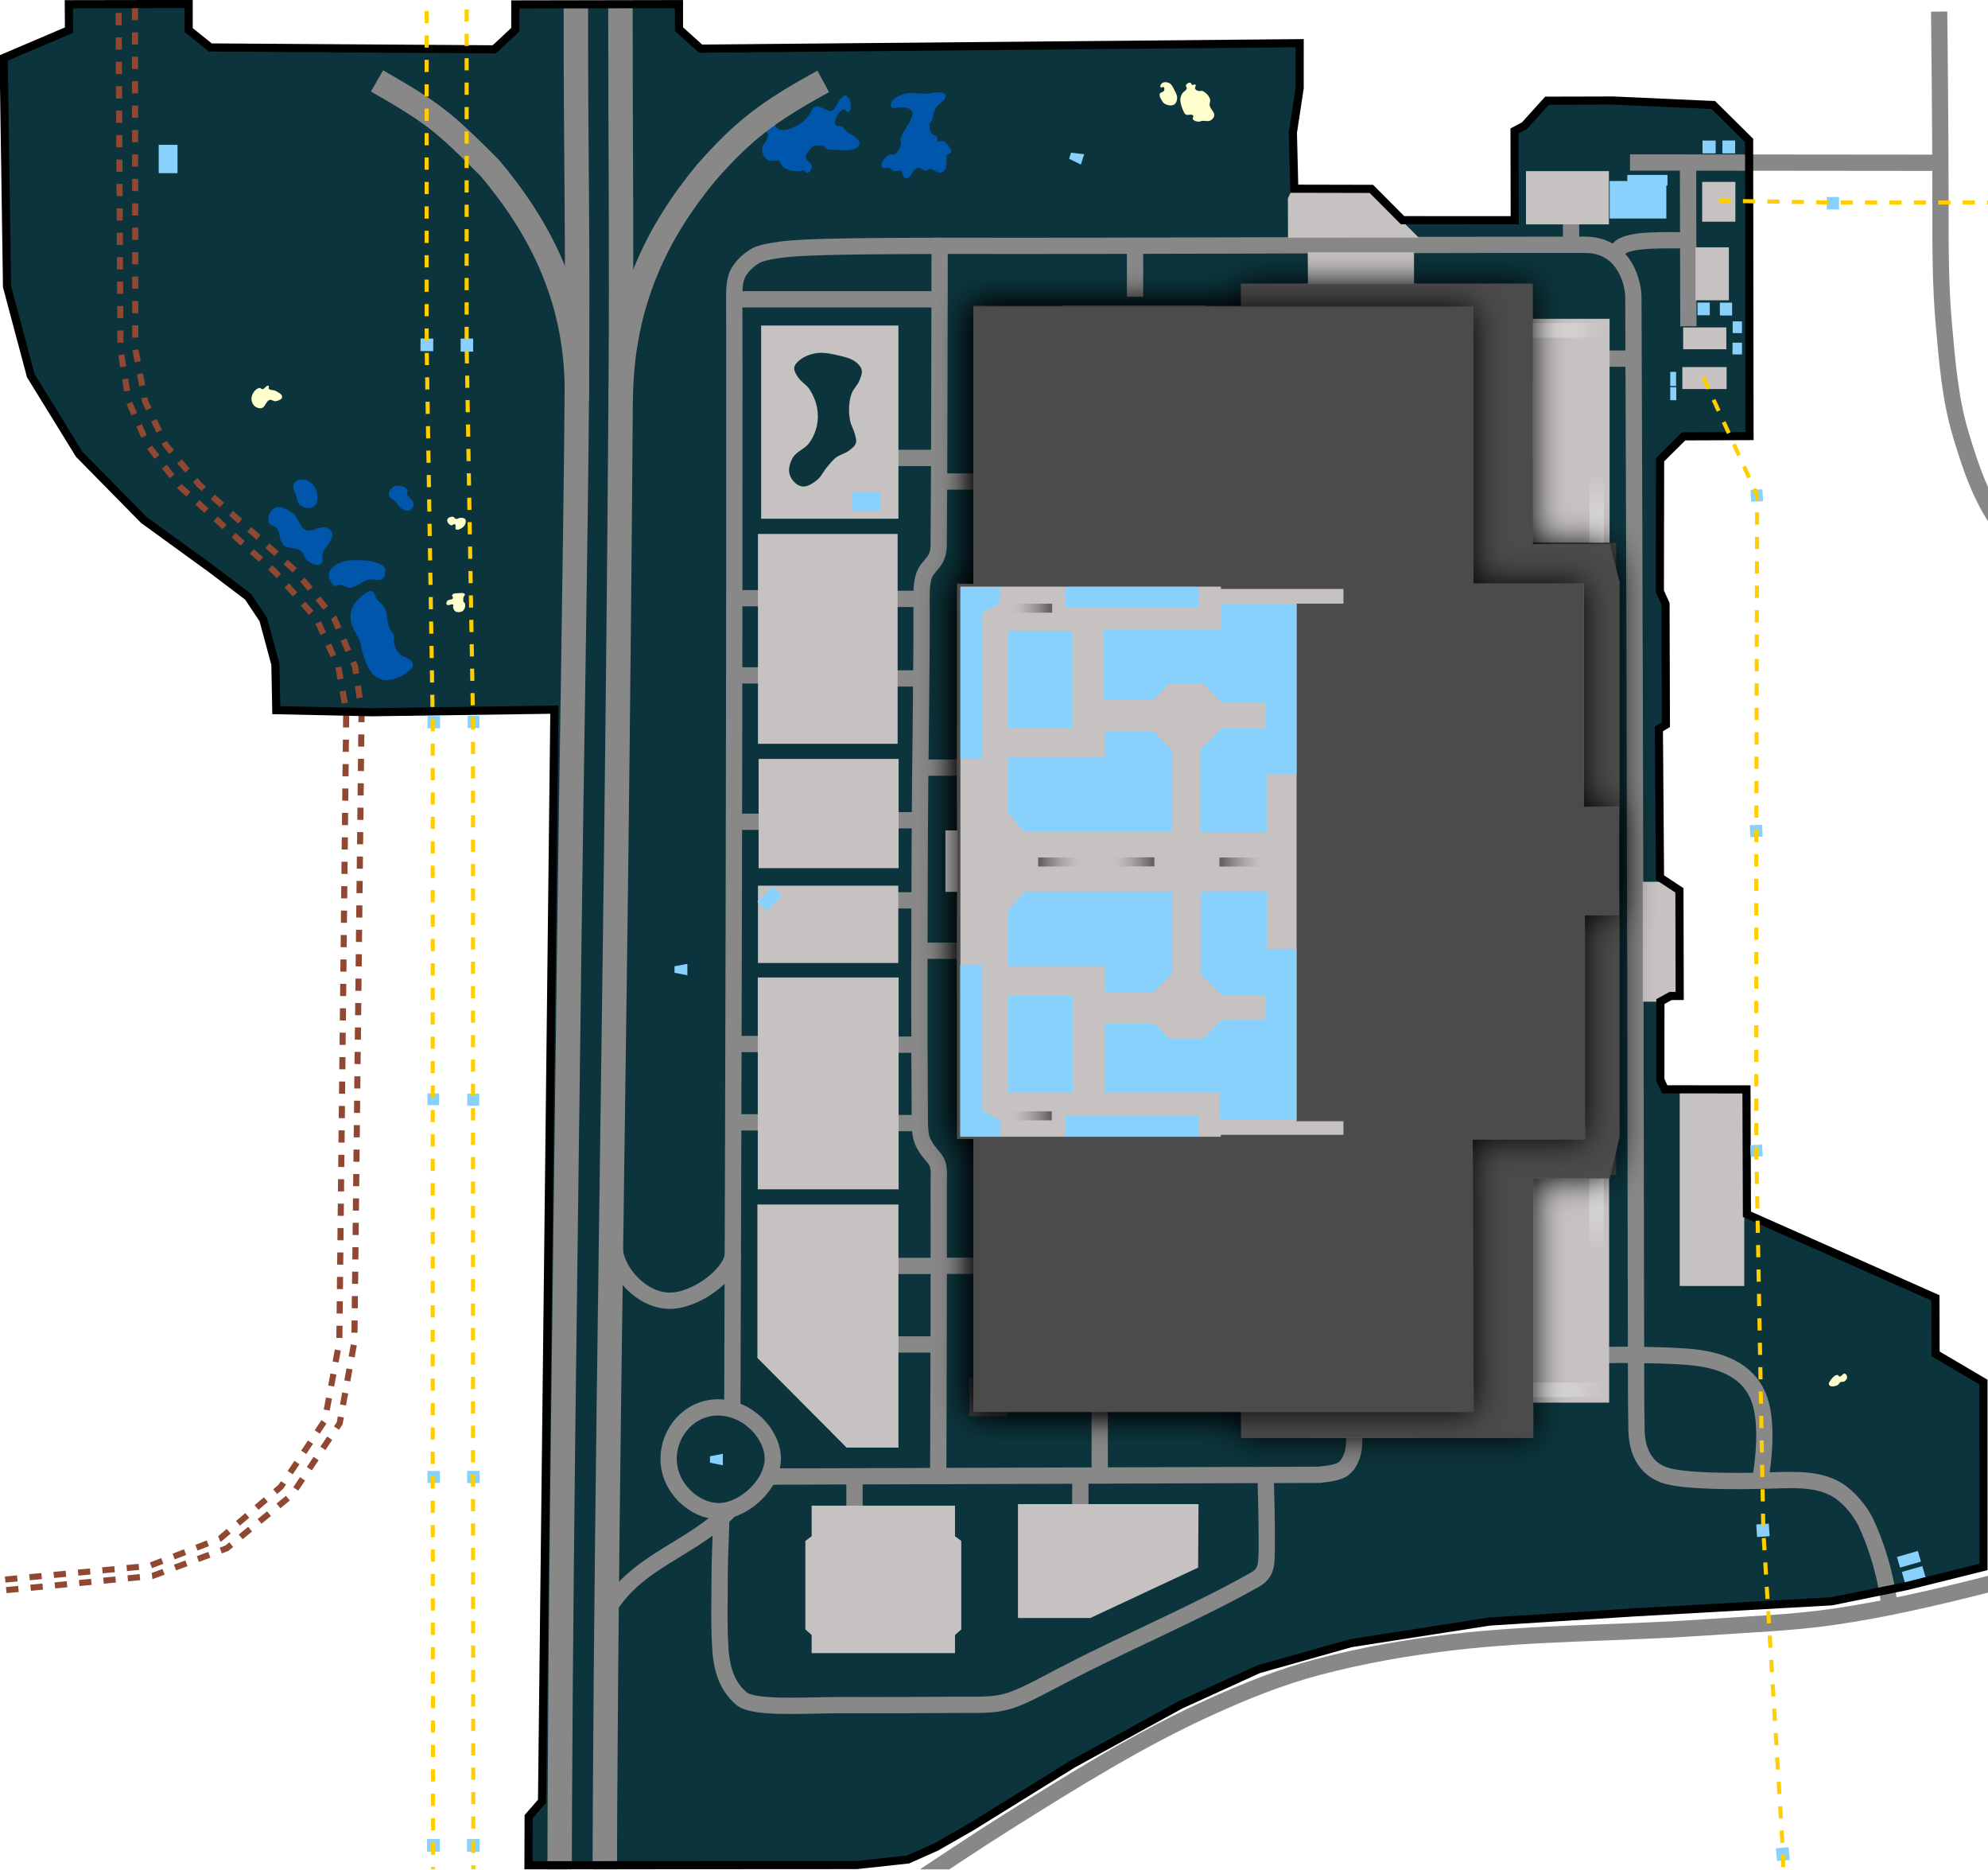
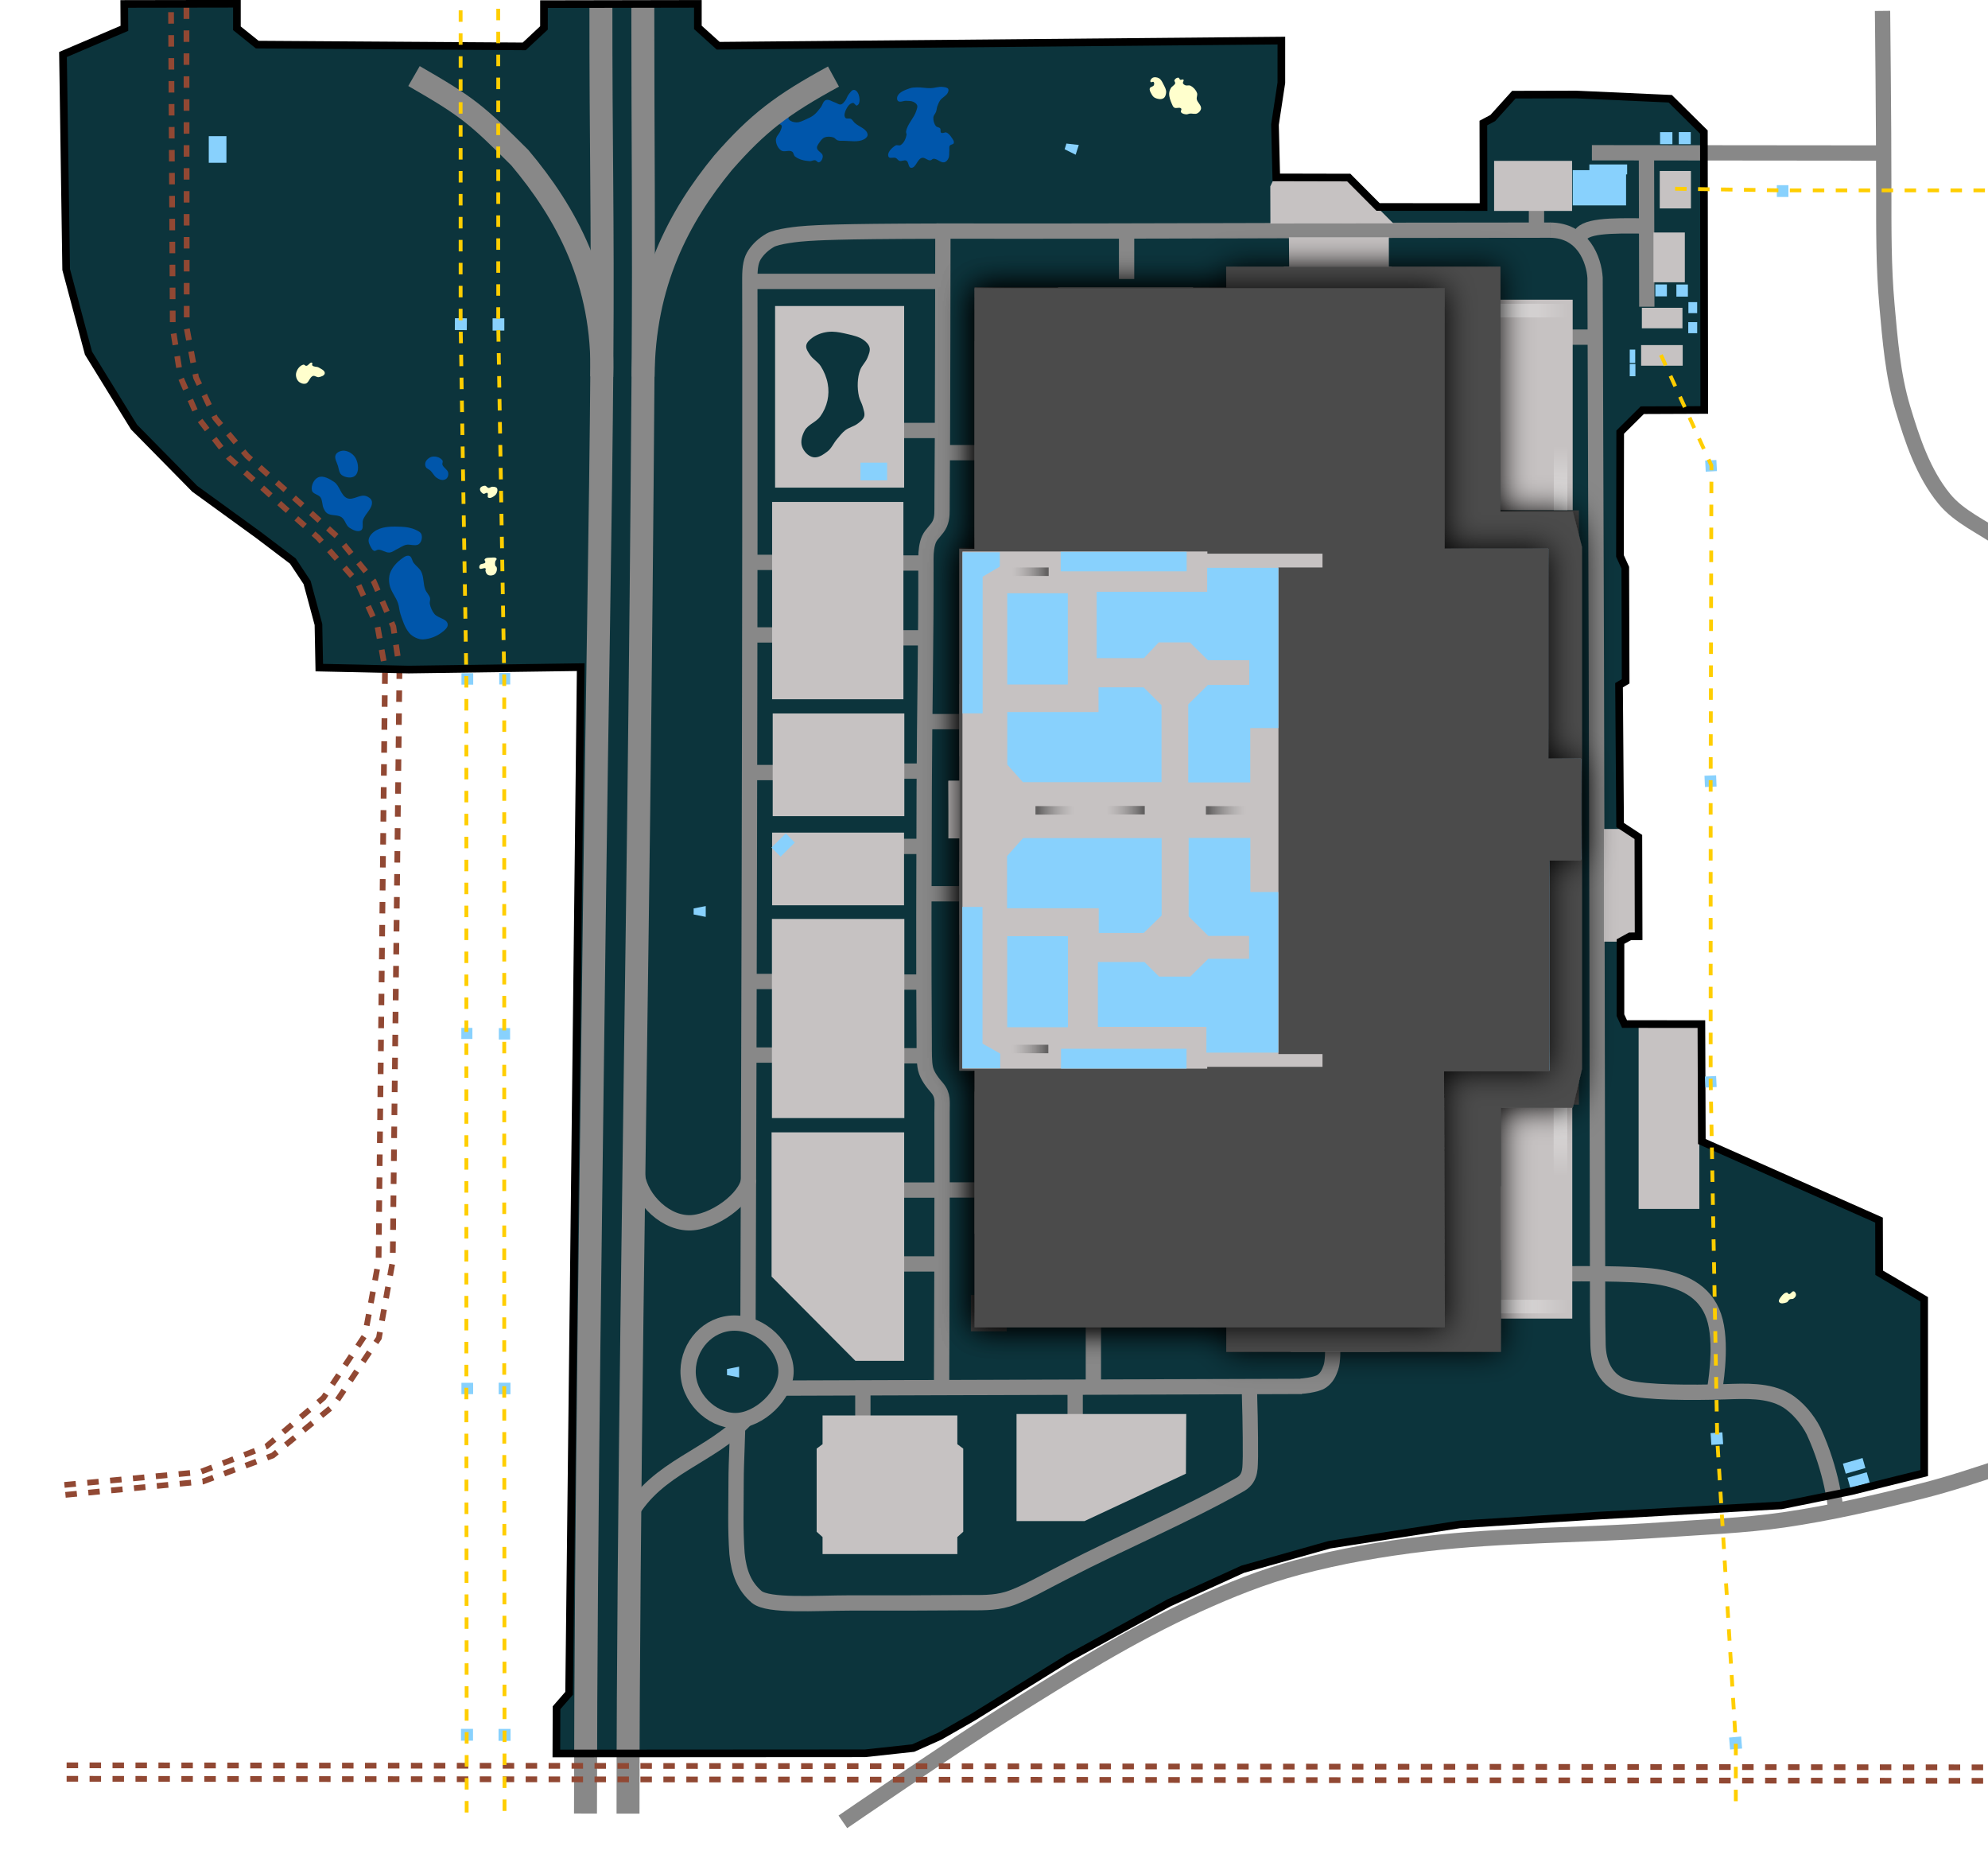
- <svg xmlns="http://www.w3.org/2000/svg" xmlns:xlink="http://www.w3.org/1999/xlink" xml:space="preserve" id="svg235" width="977.1" height="918.559" version="1.1" viewBox="0 0 977.1 977.1" preserveAspectRatio="xMinYMin slice">
+ <svg xmlns="http://www.w3.org/2000/svg" xmlns:xlink="http://www.w3.org/1999/xlink" xml:space="preserve" id="svg235" width="977.1" height="918.559" version="1.1" viewBox="0 0 977.1 977.1" preserveAspectRatio="xMidYMid">
  <style id="style_common">
    .cement { fill:#c6c2c2 }
    .land { fill:#0c343c }
    .rock { fill:#ffffcd }
    .water { fill:#0056ab }
    .wood { fill:#593700 }
    .tarmac { fill:#888 }
    .gravel { fill:#946d3e }
    .building { fill:#88d1fd }
    .map_border { fill:none;stroke:#000;stroke-width:4 }
    .fence { fill:none;stroke:#c4e3c3;stroke-width:1 }
    .road_tarmac { fill:none;stroke:#888 }
    .road_gravel { fill:none;stroke:#946d3e }
    .road_small { stroke-width:5 }
    .road_medium { stroke-width:8 }
    .road_large { stroke-width:12 }
    .railroad { fill:none;stroke:#914833;stroke-dasharray:6;stroke-width:3 }
    .danger { fill:red;fill-opacity:.4;stroke:red;stroke-dasharray:4,2;stroke-width:2 }
  </style>
  <style id="style_interchange">
    .shadow{filter:drop-shadow(0 0 8px #000)}
    .structure{ fill:#4b4b4b }
    .powerline{ fill:none;stroke:#ffce00;stroke-width:2;stroke-miterlimit:10;stroke-dasharray:6,6 }
  </style>
  <defs id="defs1">
    <linearGradient id="rampDown_l2r">
      <stop id="stop200" offset="0" style="stop-color:#777777;stop-opacity:0;" />
      <stop id="stop199" offset="1" style="stop-color:#000000;stop-opacity:0.5;" />
    </linearGradient>
    <linearGradient id="rampDown_r2l">
      <stop id="stop84" offset="0" style="stop-color:#000000;stop-opacity:0.5;" />
      <stop id="stop85" offset="1" style="stop-color:#777777;stop-opacity:0;" />
    </linearGradient>
    <linearGradient id="rampUp_l2r">
      <stop id="stop168" offset="0" style="stop-color:#ffffff;stop-opacity:0;" />
      <stop id="stop169" offset="1" style="stop-color:#ffffff;stop-opacity:0.5;" />
    </linearGradient>
    <linearGradient id="rampUp_r2l">
      <stop id="stop176" offset="0" style="stop-color:#ffffff;stop-opacity:0.5;" />
      <stop id="stop175" offset="1" style="stop-color:#ffffff;stop-opacity:0;" />
    </linearGradient>
    <linearGradient xlink:href="#rampDown_l2r" id="linearGradient199" x1="559.72" x2="580.328" y1="616.028" y2="616.028" gradientUnits="userSpaceOnUse" />
    <linearGradient xlink:href="#rampDown_l2r" id="linearGradient204" x1="615.41" x2="636.924" y1="475.45" y2="475.45" gradientUnits="userSpaceOnUse" />
    <linearGradient xlink:href="#rampDown_l2r" id="linearGradient208" x1="559.918" x2="580.392" y1="335.181" y2="335.181" gradientUnits="userSpaceOnUse" />
    <linearGradient xlink:href="#rampDown_l2r" id="linearGradient244" x1="654.3" x2="666.345" y1="622.466" y2="622.466" gradientUnits="userSpaceOnUse" />
    <linearGradient xlink:href="#rampDown_r2l" id="linearGradient178" x1="534.583" x2="551.118" y1="475.259" y2="475.259" gradientUnits="userSpaceOnUse" />
    <linearGradient xlink:href="#rampDown_r2l" id="linearGradient183" x1="562.593" x2="578.763" y1="648.223" y2="648.223" gradientUnits="userSpaceOnUse" />
    <linearGradient xlink:href="#rampDown_r2l" id="linearGradient185" x1="689.426" x2="716.388" y1="638.206" y2="638.206" gradientUnits="userSpaceOnUse" />
    <linearGradient xlink:href="#rampDown_r2l" id="linearGradient190" x1="653.566" x2="665.019" y1="326.371" y2="326.371" gradientUnits="userSpaceOnUse" />
    <linearGradient xlink:href="#rampDown_r2l" id="linearGradient192" x1="563.652" x2="577.103" y1="216.613" y2="216.613" gradientUnits="userSpaceOnUse" />
    <linearGradient xlink:href="#rampDown_r2l" id="linearGradient194" x1="547.947" x2="578.655" y1="313.955" y2="313.955" gradientUnits="userSpaceOnUse" />
    <linearGradient xlink:href="#rampDown_r2l" id="linearGradient202" x1="675.547" x2="697.621" y1="475.556" y2="475.556" gradientUnits="userSpaceOnUse" />
    <linearGradient xlink:href="#rampDown_r2l" id="linearGradient206" x1="575.148" x2="596.969" y1="475.676" y2="475.676" gradientUnits="userSpaceOnUse" />
    <linearGradient xlink:href="#rampDown_r2l" id="linearGradient240" x1="887.882" x2="887.882" y1="481.813" y2="469.194" gradientUnits="userSpaceOnUse" />
    <linearGradient xlink:href="#rampDown_r2l" id="linearGradient84" x1="655.973" x2="655.973" y1="565.05" y2="554.986" gradientUnits="userSpaceOnUse" />
    <linearGradient xlink:href="#rampUp_l2r" id="linearGradient169" x1="674.614" x2="687.492" y1="475.591" y2="475.591" gradientUnits="userSpaceOnUse" />
    <linearGradient xlink:href="#rampUp_l2r" id="linearGradient175" x1="574.559" x2="586.747" y1="475.591" y2="475.591" gradientUnits="userSpaceOnUse" />
    <linearGradient xlink:href="#rampUp_l2r" id="linearGradient229" x1="566.338" x2="574.468" y1="216.6" y2="216.6" gradientUnits="userSpaceOnUse" />
    <linearGradient xlink:href="#rampUp_l2r" id="linearGradient231" x1="547.768" x2="566.721" y1="314.02" y2="314.02" gradientUnits="userSpaceOnUse" />
    <linearGradient xlink:href="#rampUp_l2r" id="linearGradient233" x1="534.908" x2="545.617" y1="475.273" y2="475.273" gradientUnits="userSpaceOnUse" />
    <linearGradient xlink:href="#rampUp_l2r" id="linearGradient235" x1="563.23" x2="574.456" y1="648.18" y2="648.18" gradientUnits="userSpaceOnUse" />
    <linearGradient xlink:href="#rampUp_l2r" id="linearGradient237" x1="652.08" x2="652.08" y1="570.197" y2="552.706" gradientUnits="userSpaceOnUse" />
    <linearGradient xlink:href="#rampUp_l2r" id="linearGradient239" x1="688.48" x2="705.508" y1="638.044" y2="638.044" gradientUnits="userSpaceOnUse" />
    <linearGradient xlink:href="#rampUp_r2l" id="linearGradient173" x1="624.846" x2="637.665" y1="475.41" y2="475.41" gradientUnits="userSpaceOnUse" />
    <linearGradient xlink:href="#rampUp_r2l" id="linearGradient180" x1="569.985" x2="582.735" y1="615.862" y2="615.862" gradientUnits="userSpaceOnUse" />
    <linearGradient xlink:href="#rampUp_r2l" id="linearGradient187" x1="569.395" x2="583.138" y1="335.232" y2="335.232" gradientUnits="userSpaceOnUse" />
    <linearGradient xlink:href="#rampUp_r2l" id="linearGradient219" x1="887.768" x2="887.768" y1="481.878" y2="469.138" gradientUnits="userSpaceOnUse" />
    <linearGradient xlink:href="#rampUp_r2l" id="linearGradient221" x1="882.455" x2="882.455" y1="298.96" y2="261.574" gradientUnits="userSpaceOnUse" />
    <linearGradient xlink:href="#rampUp_r2l" id="linearGradient223" x1="848.279" x2="886.75" y1="182.324" y2="182.324" gradientUnits="userSpaceOnUse" />
    <linearGradient xlink:href="#rampUp_r2l" id="linearGradient225" x1="882.449" x2="882.449" y1="650.491" y2="691.245" gradientUnits="userSpaceOnUse" />
    <linearGradient xlink:href="#rampUp_r2l" id="linearGradient227" x1="848.471" x2="886.866" y1="767.817" y2="767.817" gradientUnits="userSpaceOnUse" />
    <linearGradient xlink:href="#rampUp_r2l" id="linearGradient242" x1="660.831" x2="668.614" y1="326.469" y2="326.469" gradientUnits="userSpaceOnUse" />
    <linearGradient xlink:href="#rampUp_r2l" id="linearGradient246" x1="660.571" x2="669.358" y1="622.62" y2="622.62" gradientUnits="userSpaceOnUse" />
  </defs>
  <g id="Ground_Level" data-name="Ground Level">
    <g id="Base_Terrain" class="land" data-name="Base Terrain">
      <path d="m816.069 530.62 2.145 4.638 40.176.043.231 61.355 92.636 41.079.08 27.516 23.521 13.856.018 90.846-37.972 9.438-36.744 7.449-96.386 5.404-71.785 4.546-68.048 10.614-45.401 12.824-38.391 17.498-52.854 29.013-49.816 30.879-17.22 9.853-13.949 6.225-25.19 2.73-161.375.098.085-23.886 6.578-7.562 6.071-536.368-89.927 1.258-46.756-1.014-.439-22.528-5.931-21.96-7.45-11.209-18.054-13.67-33.258-24.122-31.744-32.266-23.791-38.609-11.672-43.721L1.796 28.49 33.901 14.808l-.075-12.738 58.9-.101V14.773l10.636 8.546 139.573.925 10.325-9.642.01-12.427 80.452-.152V14.306l10.629 9.602 294.436-2.689-.005 22.034-3.329 21.897.679 27.578 37.898.084 15.306 15.373 55.157.034-.096-43.904 4.918-2.611 11.036-12.225 32.516-.08 49.232 2.214 17.588 17.406.201 145.256-32.401.133-11.547 11.464-.123 64.705 2.782 6.141.185 59.389-3.449 2.054.56 73.058 9.544 6.268.131 51.896-4.503.032-4.977 2.732z" />
    </g>
    <g id="Water" class="water">
      <path d="M190.207 334.203c3.412-.247 6.891-1.532 9.604-3.617 1.417-1.09 3.381-2.597 3.118-4.365-.433-2.904-5.161-3.063-6.985-5.363-1.191-1.502-2.005-3.357-2.37-5.239-.19-.98.355-2.022.125-2.993-.395-1.666-1.883-2.891-2.494-4.49-1.142-2.987-.679-6.501-2.121-9.355-.917-1.815-2.786-2.977-3.991-4.615-.841-1.143-.891-3.193-2.245-3.617-1.599-.501-3.289.971-4.615 1.996-2.297 1.774-4.334 4.146-5.363 6.86-.724 1.908-.746 4.104-.374 6.111.657 3.549 3.344 6.431 4.49 9.854.608 1.817.634 3.796 1.247 5.612 1.142 3.384 2.245 6.951 4.49 9.729.915 1.131 2.169 2.013 3.492 2.619 1.239.567 2.633.972 3.992.873z" />
      <path d="M166.634 287.306c2.016-.036 3.853 1.675 5.862 1.497 1.501-.133 2.752-1.23 4.116-1.871 1.464-.688 2.802-1.702 4.365-2.12 2.255-.604 5.197 1.002 6.985-.499 1.312-1.102 1.799-3.366 1.247-4.989-.41-1.205-1.844-1.824-2.994-2.37-2.269-1.077-4.849-1.515-7.358-1.621-4.4-.186-9.219-.343-13.097 1.746-1.842.992-3.673 2.694-4.115 4.739-.34 1.569.55 3.236 1.371 4.615.362.606.814 1.323 1.497 1.497.714.182 1.384-.61 2.121-.624z" />
      <path d="M143.493 251.855c-2.396-1.582-5.677-3.53-8.29-2.341-2.302 1.048-3.809 4.395-3.243 6.86.43 1.874 3.43 2.014 4.49 3.617 1.096 1.658.769 3.942 1.621 5.738.435.917.918 1.908 1.747 2.494 2.148 1.521 5.434.635 7.608 2.121 1.888 1.29 2.195 4.246 4.116 5.488 1.748 1.129 4.355 2.507 6.094 1.363 1.518-.998.456-3.626 1.015-5.355 1.116-3.451 5.359-6.303 4.615-9.853-.284-1.356-1.803-2.329-3.127-2.738-3.121-.966-6.705 2.399-9.732 1.168-3.399-1.381-3.852-6.542-6.914-8.562z" />
      <path d="M195.071 238.663c-1.477.189-2.94 1.294-3.617 2.62-.416.814-.396 1.919 0 2.744.461.959 1.728 1.256 2.494 1.995 1.147 1.105 1.817 2.701 3.119 3.617.947.667 2.085 1.277 3.242 1.247.819-.02 1.728-.362 2.246-.997.617-.759.825-1.911.623-2.869-.349-1.66-2.469-2.503-2.993-4.116-.232-.712.422-1.627 0-2.245-1.032-1.511-3.299-2.228-5.114-1.996z" />
      <path d="M148.915 235.579c-1.646-.143-3.751.596-4.507 2.065-.904 1.758.551 3.931 1.127 5.822.515 1.69.613 3.876 2.066 4.882 1.905 1.32 5.242 1.852 6.948.282 2.189-2.016 1.705-6.258.375-8.92-1.086-2.175-3.587-3.922-6.009-4.131z" />
      <path d="M374.511 73.191c.011 2.038 1.084 4.298 2.762 5.455 1.579 1.089 4.105-.423 5.724.606.842.535.766 1.942 1.549 2.559 2.091 1.648 4.955 2.229 7.61 2.424.976.072 1.931-.631 2.896-.471.753.125 1.285 1.284 2.02 1.077 1.231-.345 2.013-2.023 1.953-3.3-.08-1.718-2.836-2.467-3.03-4.176-.11-.969.599-1.885 1.145-2.694.746-1.105 1.596-2.318 2.828-2.829 1.431-.593 3.171-.47 4.647 0 .813.259 1.286 1.189 2.088 1.482 1.016.371 2.151.265 3.233.269 3.579.014 7.569.912 10.708-.808.885-.485 1.913-1.419 1.818-2.425-.291-3.085-4.667-4.083-6.869-6.263-.633-.626-1.043-1.518-1.819-1.953-.879-.493-2.357.2-2.963-.606-.839-1.116-.255-2.911.337-4.176.72-1.538 1.948-3.385 3.636-3.569.843-.092 1.371 1.665 2.156 1.347 1.478-.6 1.463-3.084 1.144-4.647-.291-1.43-1.178-3.324-2.626-3.502-1.235-.151-2.098 1.402-2.896 2.357-.805.964-1.025 2.327-1.818 3.3-.634.777-1.305 1.765-2.29 1.953-1.025.196-1.964-.709-2.963-1.01-1.601-.483-3.279-1.853-4.849-1.28-1.468.537-1.722 2.615-2.694 3.839-1.088 1.369-2.136 2.814-3.502 3.906-1.225.979-2.669 1.669-4.108 2.29-1.643.709-3.33 1.672-5.118 1.616-1.371-.043-2.948-.439-3.839-1.482-.761-.89.223-2.769-.741-3.435-1.233-.851-3.277-.265-4.445.673-1.218.979-2.249 2.92-1.684 4.378.4 1.03 2.471.493 2.964 1.482.387.776-.199 1.736-.472 2.559-.591 1.782-2.501 3.174-2.492 5.051z" />
      <path d="M438.363 52.775c-.64-.57-.623-1.789-.248-2.559 1.101-2.257 3.997-3.185 6.357-4.045 1.174-.428 2.466-.448 3.715-.495 2.424-.092 4.84.471 7.265.413 2.102-.051 4.187-.923 6.274-.66 1.019.129 2.356.195 2.889 1.073.345.569.045 1.383-.248 1.981-.82 1.678-2.886 2.436-3.962 3.963-.667.946-1.104 2.045-1.486 3.137-.318.907-.344 1.899-.661 2.807-.361 1.034-1.316 1.88-1.403 2.972-.124 1.571.338 3.308 1.321 4.54.53.664 1.72.557 2.229 1.238.455.61-.082 1.733.495 2.229.314.269.826.107 1.239.083.447-.027.89-.37 1.32-.248 1.255.358 2.152 1.565 2.89 2.642.6.877 1.485 1.961 1.156 2.972-.254.777-1.64.623-2.064 1.321-.474.779-.15 1.818-.248 2.724-.143 1.323.102 2.773-.495 3.963-.428.852-1.136 1.764-2.064 1.981-1.966.461-3.768-1.998-5.779-1.816-.588.053-.98.769-1.568.826-1.517.145-2.889-1.653-4.376-1.321-2.529.565-3.21 5.544-5.779 5.201-1.46-.195-1.092-3.025-2.394-3.715-1.07-.568-2.483.464-3.632.083-.763-.253-1.164-1.16-1.899-1.486-1.174-.522-3.271.512-3.797-.66-.942-2.097 1.676-4.653 3.632-5.861.776-.479 1.956.243 2.724-.248 1.714-1.095 2.668-3.286 3.055-5.284.111-.573-.34-1.157-.248-1.734.637-3.999 4.171-7.029 5.366-10.897.287-.929.75-1.977.413-2.889-.317-.86-1.23-1.437-2.064-1.816-1.137-.517-2.468-.425-3.715-.495-1.401-.079-3.162 1.016-4.21.083z" />
    </g>
    <g id="Structure" class="structure">
      <path d="m753.2 139.421-143.313.015v10.694H478.383v136.242h-7.971v272.834h7.921v117.698h-1.866v18.947h18.704v-2.246h114.874v13.026h143.412l.29-129.237h40.604V266.772h-41.443z" />
    </g>
    <g id="Roads" class="road_tarmac">
      <g id="Normal_Roads" class="road_medium" data-name="Normal Roads">
        <path d="M297.988 792.235c14.514-25.829 42.63-30.618 61.465-51.118" />
        <path d="M379.821 716.477c.227 12.606-14.117 26.222-26.725 26.062-12.291-.158-24.699-11.961-24.477-26.062.214-13.064 10.305-24.768 24.074-24.92 14.6-.054 26.908 12.735 27.128 24.92z" />
        <path d="M301.997 612.56c.195 11.491 12.638 26.263 26.811 26.582 12.852.288 30.38-12.701 31.501-22.739" />
        <path d="M359.939 691.106c1.321-372.342.972-539.185.949-545.514-.023-6.329.745-9.868 2.59-12.613 1.845-2.745 4.422-5.271 8.032-7.376 3.61-2.105 14.905-3.363 19.675-3.623 4.771-.26 13.585-1.076 68.095-1.173" />
        <path d="M665.64 704.86s.169 6.878-.985 9.987c-.96 2.69-1.992 5.192-4.786 7.135-2.928 2.036-10.856 2.577-10.856 2.577" />
        <path d="m649.46 724.66-270.824.884" />
        <path d="M622.084 723.162c.009 6.913.238 11.697.349 17.224.169 8.511.201 13.852.178 20.922-.28 5.229.651 10.977-5.13 14.502-28.254 16.081-62.396 30.406-91.5 45.511-8.95 4.446-22.016 12.08-30.262 14.524-7.477 2.215-14.419 1.799-22.216 1.847-20.106.123-38.313.233-60.127.154-18.706.042-42.61 1.847-48.871-3.131-6.481-5.55-9.34-12.792-10.319-22.695-.946-13.264-.479-23.843-.472-37.625.006-10.957.957-24.531.774-32.971" />
        <path d="M461.83 121.814s-.121 113.096-.434 141.108c-.05 4.421.283 7.601-1.197 10.89-1.386 3.083-4.262 5.04-5.583 7.926-1.215 2.658-1.666 6.672-1.657 9.79.125 43.479-.741 80.121-.89 120.184-.165 44.759-.337 89.709 0 134.278.026 3.371-.114 9.167.672 12.593.914 3.986 3.991 7.626 5.952 9.899 3.469 4.023 2.682 7.418 2.698 12.778.127 46.257-.239 140.566-.239 140.566" />
        <path d="M458.678 120.766c109.513.22 210.884-.521 320.668-.476" />
        <path d="M865.294 726.364s3.976-21.391.359-35.737c-3.619-14.345-14.901-21.096-30.913-23.378-12.999-1.853-44.156-1.46-44.156-1.46" />
        <path d="M804.108 666.926c-.166-48.595-.157-224.139-1.309-521.737-.584-9.27-6.133-24.868-23.61-24.893" />
        <path d="M928.608 788.664s-1.77-19.587-11.561-40.655c-3.032-6.024-8.537-12.665-14.343-16.093-9.284-5.477-21.34-4.802-32.03-4.461-17.847.57-41.109.451-50.892-2.114-11.832-3.101-15.228-13.359-15.429-22.457-.29-13.025-.224-29.371-.245-35.468" />
        <path d="M440.026 660.637h18.958" />
        <path d="M440.353 622.038h18.23" />
        <path d="M438.953 551.842h11.213" />
        <path d="M438.588 513.321h12.005" />
        <path d="M438.565 442.399h12.005" />
        <path d="M375.792 513.006h-13.28" />
        <path d="M375.792 551.477h-13.371" />
        <path d="M377.003 403.803H362.33" />
        <path d="M438.766 333.368h12.005" />
        <path d="M439.211 294.275h11.56" />
        <path d="M377.731 293.95h-15.777" />
        <path d="M377.395 331.869h-15.777" />
        <path d="M440.38 225.005h18.514" />
        <path d="M360.529 147.078h100.137" />
        <path d="M557.872 121.847v23.994" />
        <path d="M540.512 721.918v-31.135" />
        <path d="M530.987 723.493v15.828" />
        <path d="M419.982 727.628v14.124" />
        <path d="M451.375 403.056H439.37" />
        <path d="M790.79 176.219h15.226" />
        <path d="M462.993 236.599h18.514" />
        <path d="M454.276 377.185h18.513" />
        <path d="M454.562 467.165h18.513" />
        <path d="M462.355 621.979h18.514" />
        <path d="M772.168 109.12v8.945" />
        <path d="m829.667 81.779.183 78.53" />
        <path d="m954.165 79.985-153.021-.15" />
        <path d="M828.682 118.11c-17.28-.202-32.747-.317-33.909 6.061" />
        <path d="M1192.12 743.125s-48.74 1.164-73 3.289c-20.26 1.774-40.6 3.689-60.5 7.891-28.84 6.091-56.25 17.803-84.838 24.991-23.894 6.006-47.958 11.585-72.341 15.125-21.113 3.067-42.506 3.761-63.789 5.261-41.18 2.903-82.634 2.433-123.636 7.234-22.55 2.641-44.649 6.501-66.595 12.321-18.23 4.834-35.366 11.77-52.545 19.554-34.948 15.836-67.128 36.028-99.653 56.382-28.817 18.034-85.692 57.081-85.692 57.081" />
        <path d="M1060.73 753.004s2.48-254.858 3.26-383.25c.08-12.184-1.07-24.57-4.4-36.288-2.97-10.406-6.74-21.141-13.67-29.446-8.04-9.617-20.55-14.355-30.74-21.642-9.97-7.129-21.986-12.12-29.758-21.599-11.026-13.457-16.753-30.775-21.751-47.439-5.202-17.344-6.625-35.656-8.252-53.69-1.814-20.111-1.672-40.364-1.672-60.557.009-35.018-.649-93.394-.649-93.394" />
      </g>
      <g id="Highways" class="road_large">
        <path d="M404.624 40.014c-26.897 14.676-39.424 24.139-57.743 45.085-23.053 28.049-41.54 62.746-41.782 111.785" />
        <path d="M274.968 947.923c.148-153.392 2.956-330.318 4.832-484.737.938-77.21 3.189-196.881 3.744-274.029.556-77.149-.585-111.774-.511-188.473" />
        <path d="M185.312 39.755c28.247 16.232 32.586 20.032 55.308 42.648 24.094 28.658 44.204 64.643 42.85 114.469" />
        <path d="M297.208 947.95c0-153.401 3.694-367.166 5.571-521.626.938-77.23 1.727-154.46 2.281-231.557.553-77.097-.121-117.144-.121-193.843" />
      </g>
    </g>
    <g id="Rocks" class="rock">
      <path d="M124.848 199.267c.903.968 2.482 1.57 3.768 1.256 1.812-.443 2.111-3.472 3.894-4.02.981-.301 2.005.814 3.014.629 1.223-.225 3.019-.773 3.14-2.01.142-1.444-1.898-2.264-3.14-3.015-1.02-.616-2.651-.196-3.391-1.13-.287-.363.282-1.163-.125-1.382-1.008-.539-1.874 1.575-3.015 1.633-.543.028-.977-.75-1.507-.628-1.85.427-3.325 2.425-3.768 4.271-.353 1.471.099 3.289 1.13 4.396z" />
      <path d="M219.832 255.386c.233-.97 1.59-1.515 2.587-1.504.729.009 1.14 1.056 1.864 1.143.649.077 1.212-.585 1.865-.601.851-.022 1.904.022 2.466.661.4.456.366 1.211.24 1.804-.174.828-.653 1.65-1.323 2.166-.945.727-2.414 1.649-3.428 1.022-.693-.428.251-1.946-.421-2.406-.591-.404-1.446.7-2.105.421-.989-.418-1.995-1.663-1.745-2.706z" />
      <path d="M219.652 297.127c-.408-.444-.216-1.304.12-1.804.585-.871 2.376-.437 2.827-1.384.23-.483-.636-1.105-.361-1.564.599-.996 2.207-.857 3.368-.902.979-.037 2.444-.332 2.887.542.232.455-.554.883-.661 1.383-.168.784-.256 1.668.06 2.406.112.26.502.336.601.601.311.828.177 1.838-.18 2.647-.269.609-.768 1.188-1.383 1.443-.945.392-2.192.467-3.068-.06-.707-.426-1.04-1.356-1.203-2.165-.071-.356.36-.81.121-1.083-.688-.783-2.423.708-3.128-.06z" />
      <path d="M571.336 40.744c.964-.605 2.408-.404 3.412.131 1.244.662 1.848 2.16 2.494 3.413.635 1.229 1.387 2.556 1.313 3.938-.063 1.153-.454 2.555-1.444 3.15-1.277.768-3.124.393-4.463-.263-.835-.409-1.397-1.28-1.837-2.1-.472-.879-1.111-1.944-.788-2.888.284-.828 1.739-.778 2.1-1.575.236-.52.288-1.319-.131-1.706-.385-.357-1.287.439-1.575 0-.418-.639.272-1.694.919-2.1z" />
      <path d="M582.886 41.926c-.203.502.524 1.05.394 1.575-.268 1.083-1.678 1.525-2.232 2.494-.5.877-.892 1.878-.918 2.888-.05 1.899.68 3.773 1.443 5.513.293.667.569 1.444 1.182 1.837 1.041.668 2.898-.438 3.675.525.385.478-.451 1.313-.131 1.837.52.854 1.761 1.085 2.756 1.181.623.061 1.216-.317 1.837-.394 1.304-.16 2.766.461 3.938-.131.945-.478 1.843-1.442 1.969-2.494.211-1.769-1.886-3.109-2.232-4.856-.212-1.074.502-2.251.132-3.281-.577-1.603-1.892-3.038-3.413-3.806-.824-.416-1.91.106-2.756-.263-.483-.21-1-.555-1.181-1.05-.213-.581.667-1.37.262-1.837-.373-.43-1.188.235-1.706 0-.424-.192-.459-.982-.919-1.05-.817-.121-1.791.547-2.1 1.313z" />
      <path d="M899.989 677.837c.766-1.033 1.863-2.249 3.15-2.231.437.006.613.761 1.05.787.958.057 1.56-1.669 2.493-1.443.708.171 1.188 1.109 1.182 1.837-.009.789-.658 1.53-1.313 1.969-.556.372-1.379.078-1.969.394-.654.35-.884 1.302-1.575 1.575-1.221.482-3.187.946-3.937-.132-.553-.795.342-1.978.919-2.756z" />
    </g>
    <g id="Pavement" class="cement">
      <g id="Outdoors">
        <path d="m697.319 116.767-23.967-23.931-38.201.057-2.152 4.546.06 19.383" />
        <path d="M750.017 84.08v26.178h40.763V84.08Z" />
        <path d="M753.27 266.653V156.656h37.83v109.997z" />
        <path d="M836.617 108.941V89.374h16.313v19.567z" />
        <path d="M833.325 147.552v-26.03h16.411v26.03z" />
        <path d="M827.27 171.602v-10.717h21.225v10.717z" />
        <path d="M826.876 191.159v-10.788h21.746v10.788z" />
        <path d="M500.329 739.078v55.964h35.574l52.986-24.776.175-31.188z" />
        <path d="M374.1 159.958v94.911h67.476v-94.911zm29.993 13.414c2.631.058 5.28.645 7.842 1.245 2.963.695 6.116 1.36 8.56 3.172 1.334.988 2.651 2.344 3.014 3.963.39 1.74-.457 3.572-1.11 5.231-.902 2.295-2.926 4.039-3.805 6.342-.806 2.111-1.153 4.402-1.268 6.659-.124 2.437.099 4.912.634 7.292.433 1.926 1.587 3.635 2.06 5.55.395 1.604 1.133 3.34.635 4.915-.495 1.57-2.031 2.634-3.329 3.646-1.94 1.511-4.553 1.988-6.501 3.487-1.718 1.323-3.034 3.106-4.439 4.757-1.734 2.037-2.781 4.728-4.914 6.342-2.136 1.616-4.822 3.527-7.451 3.012-2.676-.526-5.025-3.113-5.867-5.708-.861-2.652.081-5.803 1.428-8.245 1.753-3.177 5.944-4.361 8.085-7.291 1.813-2.483 3.13-5.403 3.805-8.402.64-2.836.678-5.861.159-8.721-.59-3.244-1.872-6.416-3.646-9.195-1.488-2.332-4.218-3.695-5.709-6.025-.921-1.438-2.131-3.064-1.902-4.756.223-1.644 1.688-2.962 3.011-3.963 2.31-1.746 5.219-2.785 8.087-3.171.869-.118 1.744-.156 2.621-.136z" />
        <path d="M372.54 365.491V262.363h68.645v103.128z" />
        <path d="M372.853 426.591v-53.676h68.817v53.676z" />
        <path d="M372.54 473.186v-37.991h68.98v37.991z" />
        <path d="M372.452 584.402V480.308h69.224v104.094z" />
        <path d="M372.261 591.856v75.385l43.839 44.058h25.488V591.856Z" />
        <path d="M398.917 739.835v15.024l-3.084 2.312v43.457l3.084 2.772v8.899h70.467V803.4l3.084-2.772v-43.457l-3.084-2.312v-15.024z" />
        <path d="M807.415 433.295v58.902h8.776l4.716-2.908 4.607-.012-.001-51.637-9.322-4.345z" />
        <path d="M825.573 631.894v-95.446h31.733v95.446z" />
        <path d="M753.564 689.211V577.41h37.322v111.801z" />
        <path d="m694.997 139.56-.013-15.547h-52.238l.121 15.547" />
      </g>
      <g id="Garage">
        <path d="m640.058 139.454.306 147.744h-59.291v11.087h23.662v9.911H569.85V265.52h22.778V150.123h-70.597v59.451l-6.407.131.064-10.44-3.871-.08.033-12.249-9.61-8.672h-23.792v124.959h16.532l.003 54.312h-24.575v37.724h71.244v55.185h-71.244v38.149h66.334l-.325 103.897h-35.889v-9.508h11.127v-12.404h-33.28v74.297h34.136v48.654l53.259.153v-23.595h47.224v-97.231h24.856v-10.437h-24.856v-.009h-6.569v-2.862h-25.838v-12.111h22.823v1.042h-21.715v10.016l61.362.171v-12.372h.361v12.374h.288v147.835H695.5v-29.25h25.546v-18.657h32.886v-38.553H696.85v-61.058h80.636v-.161h.434v-32.682h16.315v-59.124H777.92v-18.937h16.315v-50.673H777.92v-18.176h16.315v-58.991H777.92v-35.578h-51.274v242.439h-83.191v11.765h-.474v-6.464h-22.89v-20.234h-5.35v-21.634H567.68v-14.247l5.064-.152-.128-12.706-4.936-.044v-15.511h54.179v-49.984H567.68l.029-63.067 45.782-.133v-7.109h60.703V286.56h24.449v-60.784l55.401-.13v-38.238l-32.696.129v-18.281h-24.777l-.176-29.802zM515.851 272.319h33.902v13.217h-33.902z" />
        <path d="M464.694 408.354h7.064v6.801h14.375v15.2h-14.476v7.164h-6.66z" />
      </g>
    </g>
    <g id="Ramps" class="road_small road_tarmac" transform="translate(-.000027 .187718) scale(.889258)">
      <g id="Big_Ramps" class="road_medium">
        <path d="M887.774 182.359h-40.707" style="stroke:url(#linearGradient223)" />
        <path d="M882.511 261.056v38.665" style="stroke:url(#linearGradient221)" />
        <path d="M882.425 692.379V649.25" style="stroke:url(#linearGradient225)" />
        <path d="M887.865 767.758h-40.459" style="stroke:url(#linearGradient227)" />
      </g>
      <path d="M655.935 571.142v-19.26" style="stroke:url(#linearGradient237);stroke-width:12" />
      <path d="M546.722 313.967h21.117" style="stroke:url(#linearGradient231)" />
      <path d="M565.164 216.675h10.421" style="stroke:url(#linearGradient229)" />
      <path d="M533.862 475.348h12.745" style="stroke:url(#linearGradient233)" />
      <path d="M562.426 648.287h12.938" style="stroke:url(#linearGradient235)" />
      <path d="M687.449 638.098h18.962" style="stroke:url(#linearGradient239)" />
      <path d="M887.832 468.502v14.181" style="stroke:url(#linearGradient219)" />
      <path d="M669.87 326.436h-10.201" style="stroke:url(#linearGradient242)" />
      <path d="M670.155 622.504H659.9" style="stroke:url(#linearGradient246)" />
    </g>
    <g id="Train_Tracks" class="railroad" data-name="Train Tracks">
      <path d="m2.542 776.146 70.972-6.723 34.676-13.434 29.825-25.398 21.634-32.581 7.143-38.784 3.372-309.83-3.879-21.637-10.66-23.604-20.353-23.011-17.624-15.649-29.107-26.277-16.026-20.699-9.225-21.195-4.093-25.753-.926-169.512" />
      <path d="m3.084 781.34 71.881-6.983 36.494-13.564 31.904-26.176 23.599-35.278 7.224-40.113 3.533-309.96-3.23-21.766-10.271-23.735-18.924-23.14-17.884-16.168-29.367-26.148-16.675-19.79-10.004-21.195-4.872-25.753-.146-169.512" />
      <path d="M3.694 922.704 1188.62 923.967" />
      <path d="M3.694 929.756 1188.62 931.019" />
    </g>
    <g id="Buildings" class="building">
      <path d="M823.895 190.235v6.416h-2.97v-6.416z" />
      <path d="M823.8 182.724v6.965h-2.875v-6.965z" />
      <path d="M856.188 168.381v5.781h-4.661v-5.781z" />
      <path d="M799.816 85.957v2.98h-8.694v18.437h27.889V91.158h.561v-5.201z" />
      <path d="M856.178 157.924v5.755h-4.577v-5.755z" />
      <path d="M851.338 148.713v6.319h-6.024v-6.319z" />
      <path d="M840.348 148.681v6.222h-6.03v-6.222z" />
      <path d="M852.833 69.034v6.333h-6.264v-6.333z" />
      <path d="M843.238 69.062v6.302h-6.457v-6.302z" />
      <path d="m372.231 443.004 7.447-7.388 4.744 4.78-7.447 7.389z" />
      <path d="M418.735 251.076h13.931v-9.243h-13.931z" />
      <path d="M637.137 528.687h-10.462v3.731h10.462z" />
      <path d="m933.863 770.275 10.279-2.946-1.502-5.241-10.279 2.947z" />
      <path d="m934.754 772.4 10.073-2.878 1.542 5.394-10.074 2.878z" />
      <path d="M78.011 71.169V85.09h9.235V71.169Z" />
      <path d="M348.959 715.574v3.164l6.329 1.26v-5.659z" />
      <path d="m531.245 80.876 1.638-5.099-6.476-.744-.93 2.977z" />
      <path d="M331.513 474.824v3.164l6.329 1.26v-5.659z" />
    </g>
    <g id="Limit" class="map_border">
      <path d="m816.069 530.62 2.145 4.638 40.176.043.231 61.355 92.636 41.079.08 27.516 23.521 13.856.018 90.846-37.972 9.438-36.744 7.449-96.386 5.404-71.785 4.546-68.048 10.614-45.401 12.824-38.391 17.498-52.854 29.013-49.816 30.879-17.22 9.853-13.949 6.225-25.19 2.73-161.375.098.085-23.886 6.578-7.562 6.071-536.368-89.927 1.258-46.756-1.014-.439-22.528-5.931-21.96-7.45-11.209-18.054-13.67-33.258-24.122-31.744-32.266-23.791-38.609-11.672-43.721L1.796 28.49 33.901 14.808l-.075-12.738 58.9-.101V14.773l10.636 8.546 139.573.925 10.325-9.642.01-12.427 80.452-.152V14.306l10.629 9.602 294.436-2.689-.005 22.034-3.329 21.897.679 27.578 37.898.084 15.306 15.373 55.157.034-.096-43.904 4.918-2.611 11.036-12.225 32.516-.08 49.232 2.214 17.588 17.406.201 145.256-32.401.133-11.547 11.464-.123 64.705 2.782 6.141.185 59.389-3.449 2.054.56 73.058 9.544 6.268.131 51.896-4.503.032-4.977 2.732z" />
    </g>
    <g id="Powerline_Towers" class="building">
      <path d="m206.713 166.32 6.246.056-.056 6.186-6.246-.057z" />
      <path d="M226.406 166.376h6.133v6.414h-6.133z" />
      <path d="M210.129 351.863h6.138v5.99h-6.138z" />
      <path d="M229.878 351.765h5.742v5.989h-5.742z" />
      <path d="M210.062 537.267h5.785v5.784h-5.785z" />
      <path d="M229.66 537.381h5.898v5.974h-5.898z" />
      <path d="M210.11 722.77h6.118v5.934h-6.118z" />
      <path d="M229.579 722.724h6.164v6.027h-6.164z" />
      <path d="M209.878 903.647h6.285v6.181h-6.285z" />
      <path d="M229.509 903.674h6.286v6.234h-6.286z" />
      <path d="m872.869 908.191 6.292-.524.52 6.269-6.294.516z" />
      <path d="m863.191 749.083 6.169-.411.412 6.168-6.17.41z" />
      <path d="m860.229 562.697 5.862-.288.285 5.763-5.863.289z" />
      <path d="m860.009 405.48 6.08-.25.242 5.886-6.08.25z" />
      <path d="m860.361 240.737 5.864-.308.305 5.805-5.863.308z" />
      <path d="M897.839 96.79h6.056v6.164h-6.056z" />
      <path d="M1034.99 96.753h6.22v6.075h-6.22z" />
    </g>
    <g id="Powerlines" class="powerline">
      <path d="M212.849 947.372v-40.417l-.157-181.374V354.778l-3-185.797V0" />
      <path d="M232.639 946.554v-39.59l-.15-181.239V354.733l-3.137-185.57V.326" />
      <path d="m844.643 98.645 56.353.862h292.184" />
      <path d="m837.239 185.53 26.394 57.828-.398 164.86v157.168l3.448 186.877 9.708 158.943v33.009" />
    </g>
  </g>
  <g id="First_Floor" data-name="First Floor">
    <g id="Structure-1" class="structure shadow" data-name="Structure">
      <path d="M609.974 139.454v10.948H478.506v136.724h-7.951v272.502h7.927v134.083h131.534v12.817h143.553V579.065h37.599l4.791-20.333V285.9l-4.791-18.552h-37.824V139.454Z" />
    </g>
    <g id="Floor-1" class="cement">
      <path d="M479.903 151.86v26.347h21.001v29.366h-21.001v67.157h6.541v9.871h43.575v3.838h-57.823v119.585h-7.502v30.201h7.404v119.927h52.122v1.363h-5.651v2.241H499.67v27.765h-19.838v103.135H723.2V561.869h-78.838v-2.443h-63.107v-1.457h86.482v-50.078h2.88v50.078h106.75V448.405h17.38v-50.434h-17.444V288.1H669.279v49.694h-1.903V288.1h-97.584v-3.424H723.88V151.86Zm204.271 22.568h13.283v87.454h-13.54v-.947h12.455v-85.571h-12.198ZM548.19 249.982h.754v6.561l7.3 7.3h15.626v.643h-16.028l-7.652-7.653z" />
    </g>
    <g id="Enclosed_Spaces-1" class="building" data-name="Enclosed Spaces">
      <path d="M472.262 288.496v113.42h10.519V301.098l8.859-5.114v-7.488z" />
      <path d="M472.156 444.455v113.731h19.63v-7.442l-9.203-5.314V444.455Z" />
      <path d="M494.931 488.431v51.814h32.956v-51.814z" />
      <path d="M637.593 447.566v53.928h-36.872l-11.143 10.543H576.45l-9.966-9.932h-23.768v43.027l57.262.139v4.666h42.209v-33.172h16.601v-69.199z" />
      <path d="M590.296 436.714v41.659l10.503 10.667h21.975v-52.326z" />
      <path d="M543.087 359.037v13.073h-48.198v43.919h81.549v-47.43l-9.285-9.562z" />
      <path d="M494.685 305.879v52.405h33.411v-52.405z" />
      <path d="M600.239 296.535v4.595h-57.152v42.749h23.54l9.647-9.186h13.631l11.023 10.565h36.356v54.295h21.484v-70.91h-16.98v-32.107z" />
      <path d="m600.903 357.649-10.667 10.667v41.758h32.501v-52.425z" />
      <path d="M649.639 525.195v16.742h18.132v-16.742z" />
      <path d="M479.793 589.324V633.1h19.921v-43.776z" />
      <path d="M649.426 304.899v16.785h17.936v-16.785z" />
      <path d="M486.043 641.035v26.131h18.526v-22.392h-9.324v-3.739z" />
      <path d="M479.961 240.494v34.199h40.797v-17.737h-4.93v-16.462z" />
      <path d="M479.851 151.684v21.058h36.098v-21.058z" />
      <path d="M565.051 151.736v8.284h7.72v5.426h34.183v-13.71z" />
      <path d="M665.304 584.742v43.455h25.401v-43.455z" />
      <path d="m724.573 286.847.08 45.361 36.196-.029.167 67.751-18.505-.01v46.387l18.485.019.051 68.072-36.432-.088-.079 45.203h54.489V449.311h16.46v-52.742h-17.104V286.847Z" />
      <path d="M576.552 431.182v46.893l-9.472 9.472h-24.364v-12.983h-47.885l.079-43.382z" />
    </g>
    <g id="Ramps-1" class="road_tarmac road_small" data-name="Ramps" transform="translate(.339458 .675452) scale(.888877)">
      <path d="M655.957 554.108v11.925" style="stroke:url(#linearGradient84);stroke-width:12" />
      <path d="M583.691 335.255H568.87" style="stroke:url(#linearGradient187)" />
      <path d="M652.432 326.343h13.403" style="stroke:url(#linearGradient190)" />
      <path d="M579.816 313.94h-33.074" style="stroke:url(#linearGradient194)" />
      <path d="M563.053 216.585h17.896" style="stroke:url(#linearGradient192)" />
      <path d="M717.221 638.191h-28.934" style="stroke:url(#linearGradient185)" />
      <path d="M561.802 648.207h18.351" style="stroke:url(#linearGradient183)" />
      <path d="M583.585 615.841h-14.653" style="stroke:url(#linearGradient180)" />
      <path d="M533.691 475.249h18.362" style="stroke:url(#linearGradient178)" />
      <path d="M573.383 475.528h14.56" style="stroke:url(#linearGradient175)" />
      <path d="M638.579 475.435h-14.653" style="stroke:url(#linearGradient173)" />
      <path d="M673.541 475.528h14.838" style="stroke:url(#linearGradient169)" />
      <path d="M887.832 468.502v14.181" style="stroke:url(#linearGradient240)" />
      <path d="M652.985 622.444h14.07" style="stroke:url(#linearGradient244)" />
    </g>
  </g>
  <g id="Second_Floor" data-name="Second Floor">
    <g id="Structure-2" class="structure shadow" data-name="Structure">
      <path d="M478.391 150.707v136.225h-7.941v272.691h8.001v134.16l245.835.01-.453-133.83h55.112V449.782h16.527v-53.269h-17.089V286.785h-54.232V150.707Zm101.016 190.75h8.169l5.72 5.748v8.211l-5.72 5.749h-8.169l-5.721-5.749v-8.211zm.457 73.049h7.368l2.522 2.522h28.601l2.815 2.791v7.215l-2.878 2.876h-28.653l-2.589 2.588h-7.232l-2.587-2.588h-28.387l-2.961-2.961v-7.13l2.793-2.791h28.646zm-81.455 2.522h30.392l2.815 2.791v7.215l-2.878 2.876H498.58l-2.961-2.961v-7.13zm80.918 68.909h8.152l5.706 5.741v8.202l-5.706 5.744h-8.152l-5.707-5.744v-8.202z" />
    </g>
    <g id="Floor-2" class="cement" data-name="Floor">
      <path d="M472.049 288.252v270.324h127.979v-.96H660.3v-6.669h-23.032v-254.34h23.033v-7.21h-60.193v-1.145z" />
    </g>
    <g id="Enclosed_Spaces-2" class="building" data-name="Enclosed Spaces">
      <path d="M590.315 437.982v41.026l10.292 10.179h21.313v11.945h-21.313l-9.434 9.331h-16.296l-7.719-7.634h-24.297v33.9h56.744v13.475h37.571v-83.953h-14.591v-28.269z" />
      <path d="M495.451 489.342v47.582h31.759v-47.582z" />
      <path d="m503.735 438.051-8.354 9.416v27.258h47.928v12.921h23.503l9.39-9.148v-40.447z" />
      <path d="M523.58 548.17v10.345h65.631V548.17Z" />
      <path d="M471.959 474.044v84.349l19.852-.029v-7.659l-9.265-5.224v-71.437z" />
      <path d="M600.013 296.802v12.535h-57.792v34.64h24.73l7.719-8.208h16.296l9.434 9.331h21.616v12.885H600.4l-10.292 10.18v40.806h32.426v-28.418h14.69v-83.751z" />
      <path d="M495.47 310.104v47.666h31.681v-47.666z" />
      <path d="M543.197 359.27v12.902h-47.715v27.48l8.165 9.159h72.488v-40.212l-9.357-9.329z" />
      <path d="M523.41 288.419v10.209h65.87v-10.209z" />
      <path d="M472.068 288.672v84.208h10.539v-71.437l8.973-5.291v-7.48z" />
    </g>
    <g id="Ramps-2" class="road_tarmac road_small" transform="translate(.294605 .974665) scale(.888648)">
      <path d="M558.473 335.185h23.139" style="stroke:url(#linearGradient208)" />
      <path d="M598.056 475.547h-24.22" style="stroke:url(#linearGradient206)" />
      <path d="M613.831 475.454h24.313" style="stroke:url(#linearGradient204)" />
      <path d="M698.707 475.56h-24.605" style="stroke:url(#linearGradient202)" />
      <path d="M558.541 615.899h22.873" style="stroke:url(#linearGradient199)" />
    </g>
  </g>
</svg>
